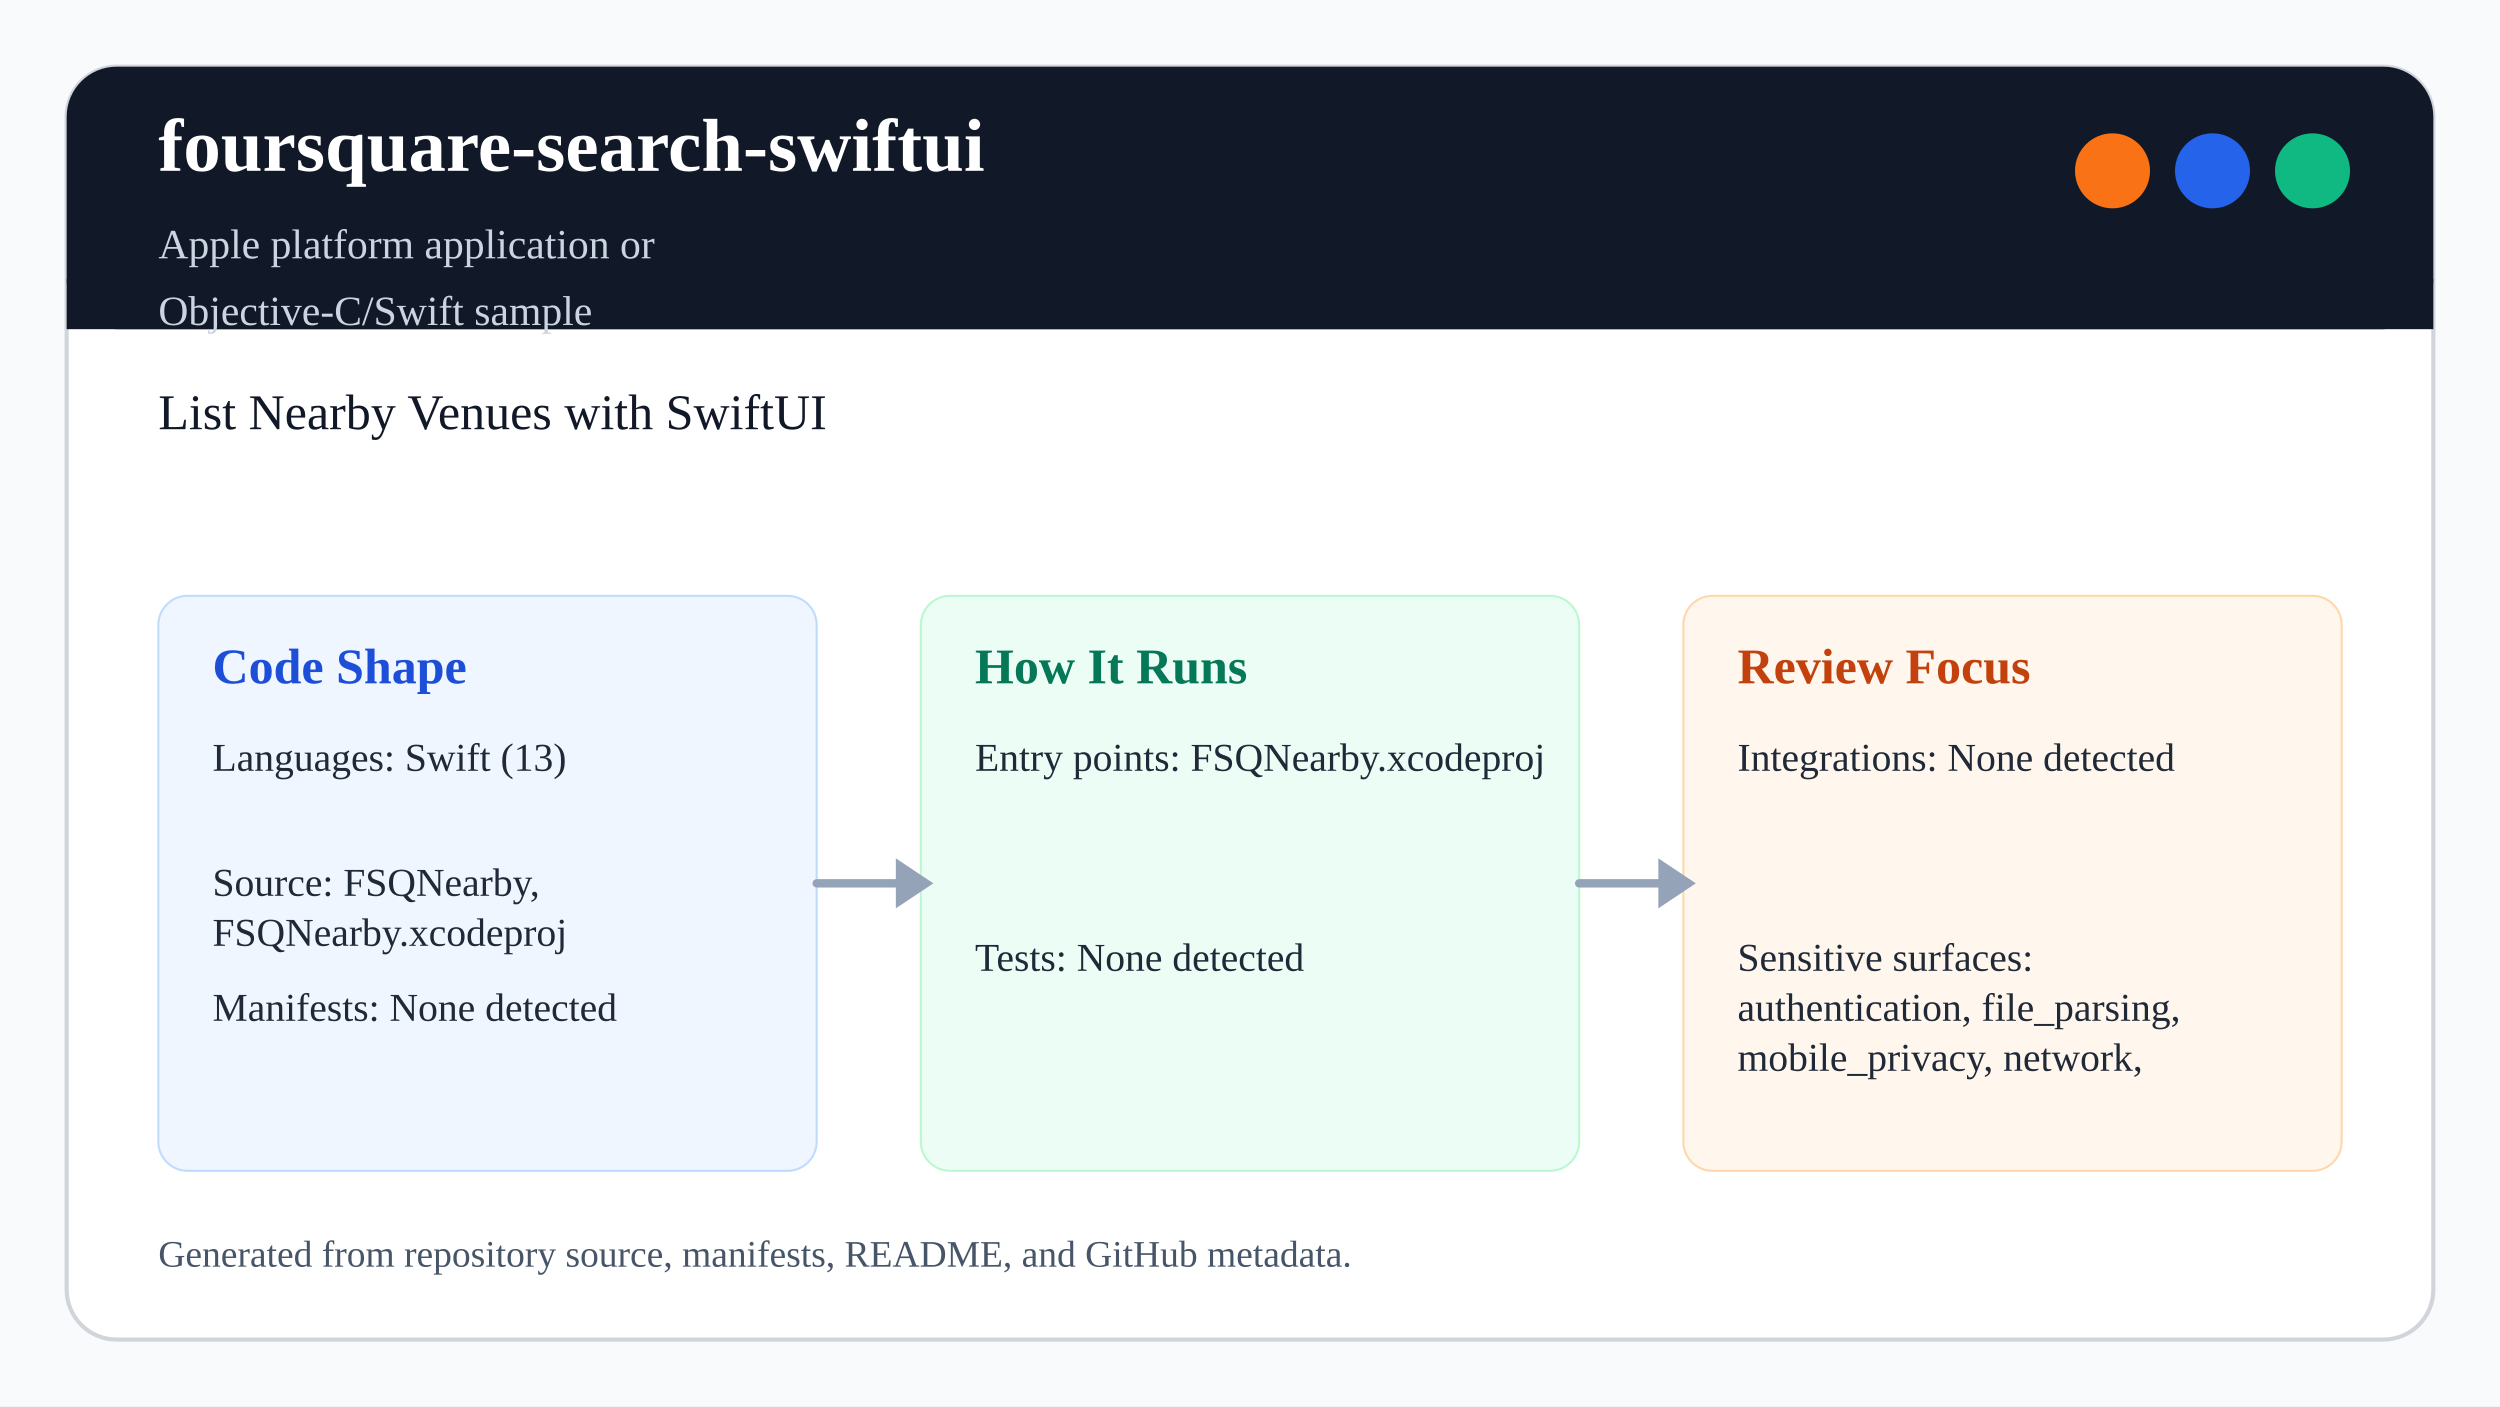
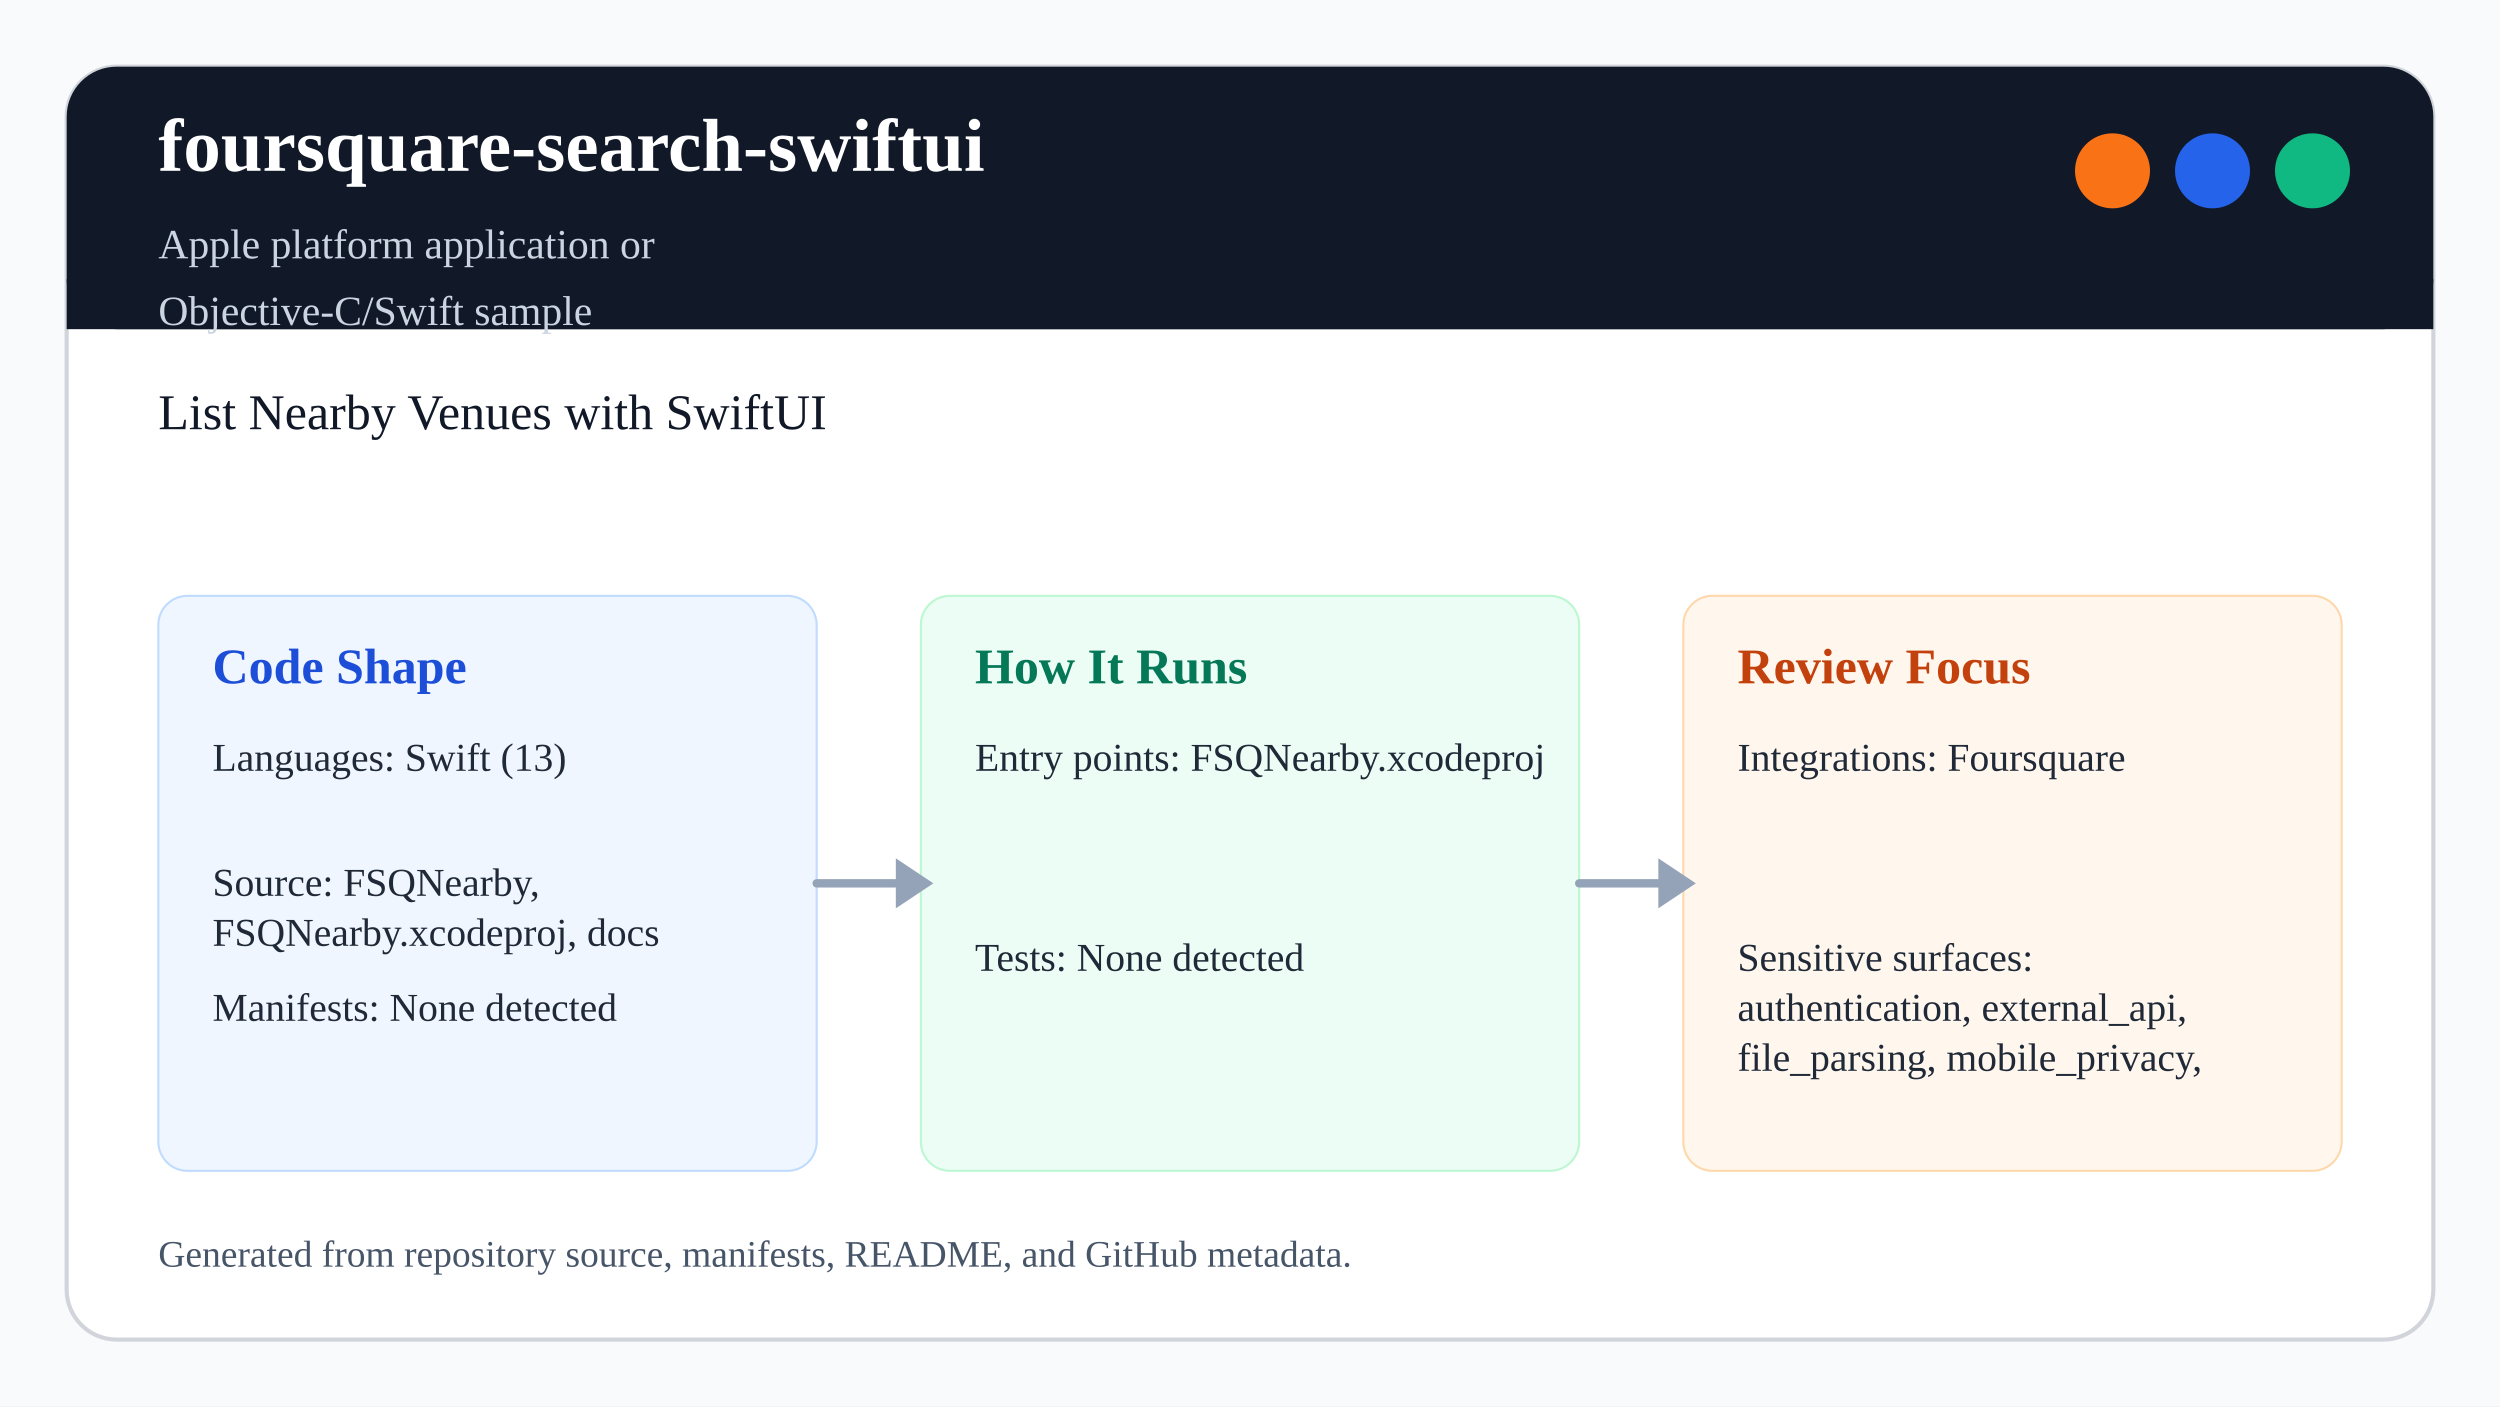
<svg xmlns="http://www.w3.org/2000/svg" width="1200" height="675" viewBox="0 0 1200 675" role="img" aria-labelledby="title desc">
  <rect width="1200" height="675" fill="#f8fafc" />
  <rect x="32" y="32" width="1136" height="611" rx="24" fill="#ffffff" stroke="#d1d5db" stroke-width="2" />
  <rect x="32" y="32" width="1136" height="126" rx="24" fill="#111827" />
  <path d="M32 134h1136v24H32z" fill="#111827" />
  <circle cx="1062" cy="82" r="18" fill="#2563eb" />
  <circle cx="1110" cy="82" r="18" fill="#10b981" />
  <circle cx="1014" cy="82" r="18" fill="#f97316" />
  <text x="76" y="82" font-size="36" fill="#ffffff" font-weight="700">foursquare-search-swiftui</text>
  <text x="76" y="124" font-size="20" fill="#cbd5e1">Apple platform application or</text>
  <text x="76" y="156" font-size="20" fill="#cbd5e1">Objective-C/Swift sample</text>
  <text x="76" y="206" font-size="24" fill="#111827">List Nearby Venues with SwiftUI</text>
  <rect x="76" y="286" width="316" height="276" rx="14" fill="#eff6ff" stroke="#bfdbfe" />
  <text x="102" y="328" font-size="24" font-weight="700" fill="#1d4ed8">Code Shape</text>
  <text x="102" y="370" font-size="19" fill="#1f2937">Languages: Swift (13)</text>
  <text x="102" y="430" font-size="19" fill="#1f2937">Source: FSQNearby,</text>
-   <text x="102" y="454" font-size="19" fill="#1f2937">FSQNearby.xcodeproj</text>
+   <text x="102" y="454" font-size="19" fill="#1f2937">FSQNearby.xcodeproj, docs</text>
  <text x="102" y="490" font-size="19" fill="#1f2937">Manifests: None detected</text>
  <rect x="442" y="286" width="316" height="276" rx="14" fill="#ecfdf5" stroke="#bbf7d0" />
  <text x="468" y="328" font-size="24" font-weight="700" fill="#047857">How It Runs</text>
  <text x="468" y="370" font-size="19" fill="#1f2937">Entry points: FSQNearby.xcodeproj</text>
  <text x="468" y="466" font-size="19" fill="#1f2937">Tests: None detected</text>
  <rect x="808" y="286" width="316" height="276" rx="14" fill="#fff7ed" stroke="#fed7aa" />
  <text x="834" y="328" font-size="24" font-weight="700" fill="#c2410c">Review Focus</text>
-   <text x="834" y="370" font-size="19" fill="#1f2937">Integrations: None detected</text>
+   <text x="834" y="370" font-size="19" fill="#1f2937">Integrations: Foursquare</text>
  <text x="834" y="466" font-size="19" fill="#1f2937">Sensitive surfaces:</text>
-   <text x="834" y="490" font-size="19" fill="#1f2937">authentication, file_parsing,</text>
-   <text x="834" y="514" font-size="19" fill="#1f2937">mobile_privacy, network,</text>
+   <text x="834" y="490" font-size="19" fill="#1f2937">authentication, external_api,</text>
+   <text x="834" y="514" font-size="19" fill="#1f2937">file_parsing, mobile_privacy,</text>
  <path d="M392 424h50" stroke="#94a3b8" stroke-width="4" stroke-linecap="round" />
  <path d="M430 412l18 12-18 12z" fill="#94a3b8" />
  <path d="M758 424h50" stroke="#94a3b8" stroke-width="4" stroke-linecap="round" />
  <path d="M796 412l18 12-18 12z" fill="#94a3b8" />
  <text x="76" y="608" font-size="18" fill="#475569">Generated from repository source, manifests, README, and GitHub metadata.</text>
</svg>
